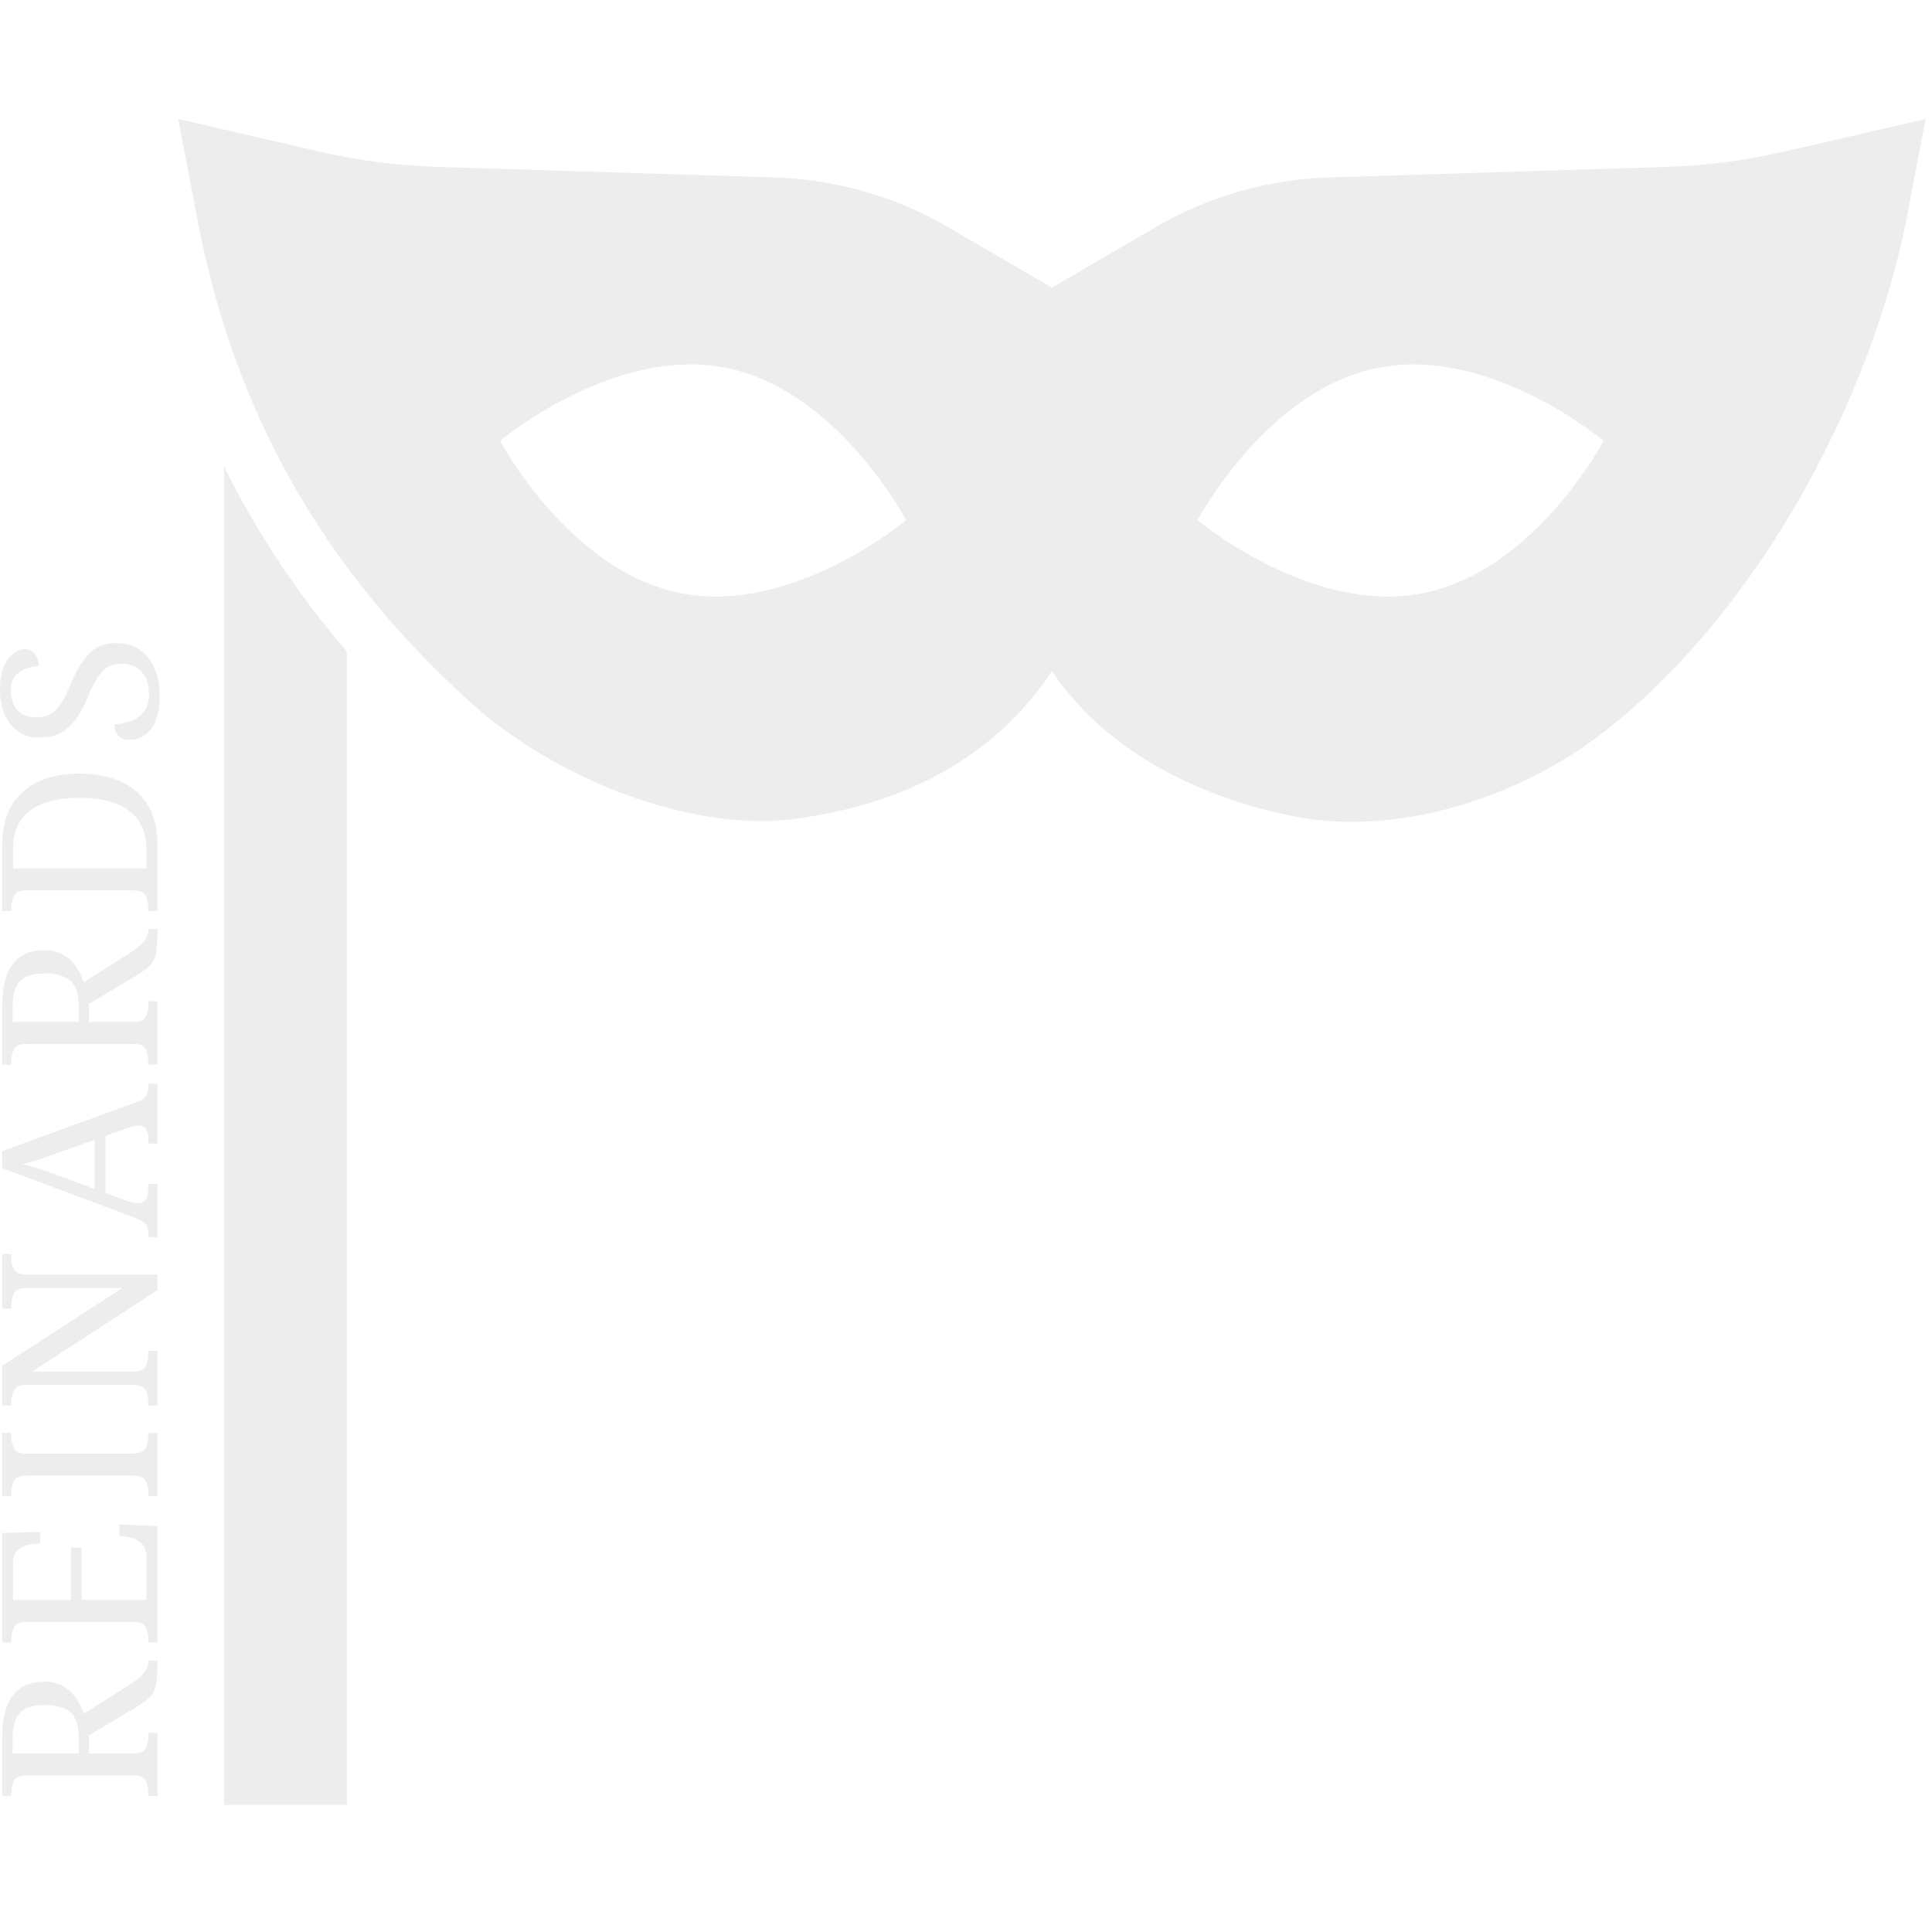
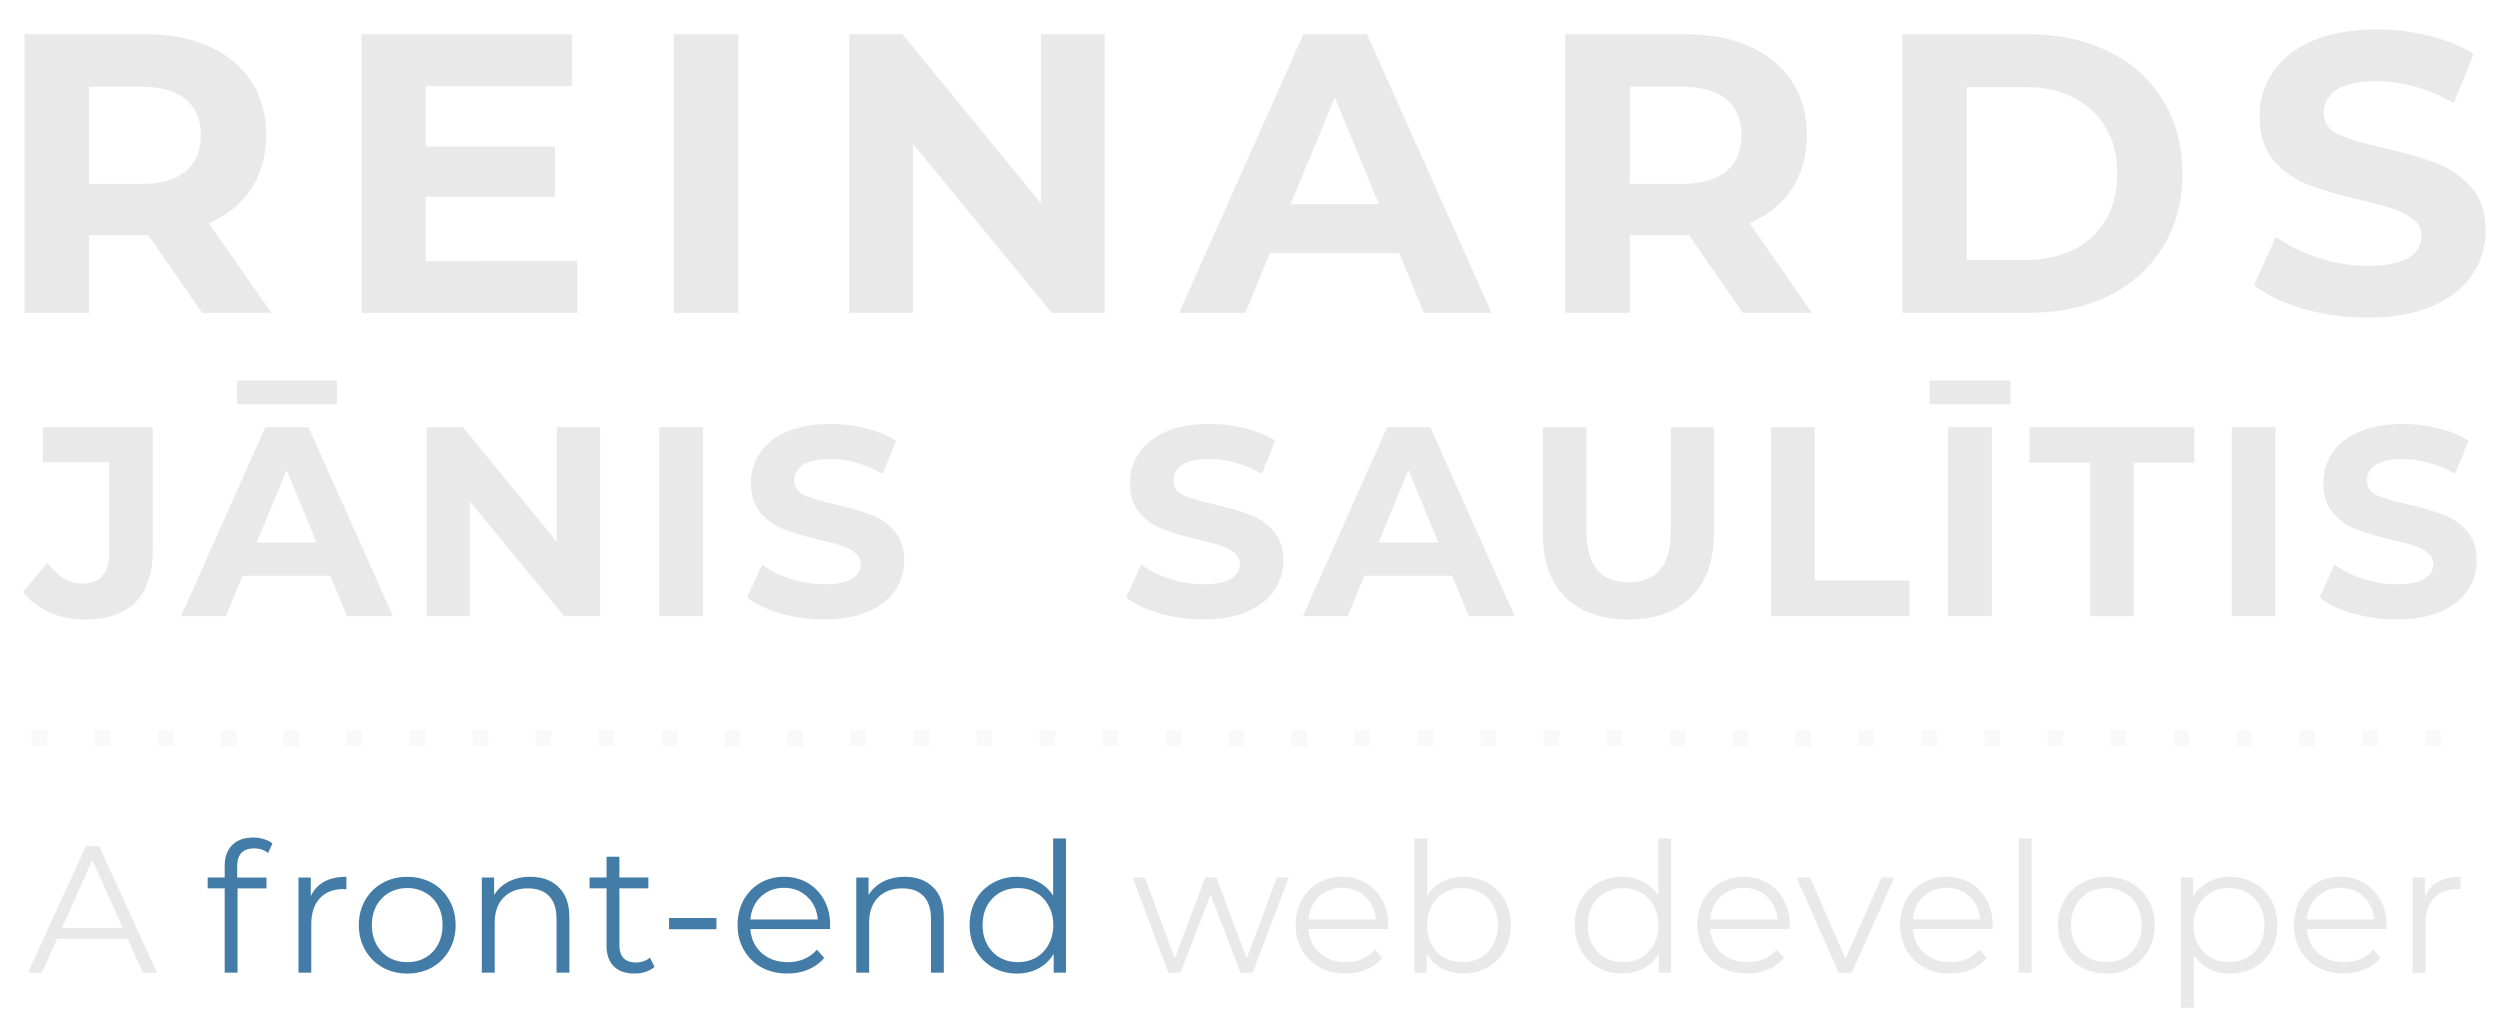
- <svg xmlns="http://www.w3.org/2000/svg" width="500" height="500" viewBox="0 0 500 500" id="svg2" version="1.1">
-   <defs id="defs4" />
-   <g id="layer1" transform="translate(0,-552.3622)">
-     <g id="g5095" transform="matrix(1.107992,0,0,1.107992,-43.14184,-93.12678)">
-       <g transform="matrix(14.32085,0,0,14.32085,51.91994,-14037.894)" id="g4468" style="fill:#EDEDED;fill-opacity:1">
-         <path style="fill:#EDEDED;fill-opacity:1;fill-rule:evenodd;stroke:none;stroke-width:1.002;stroke-linecap:round;stroke-linejoin:round;stroke-miterlimit:4;stroke-dasharray:none;stroke-opacity:1" id="path4470" d="m 2,1022.862 0.324,1.69 c 0.601,3.13 2.066,5.668 4.426,7.811 1.455,1.321 3.679,2.124 5.285,1.918 1.727,-0.222 3.264,-0.959 4.215,-2.418 0.94,1.429 2.706,2.187 4.215,2.418 1.616,0.221 3.473,-0.395 4.785,-1.418 2.543,-1.982 4.339,-5.416 4.93,-8.322 l 0.32,-1.678 -2.295,0.529 c -0.636,0.147 -1.284,0.232 -1.936,0.252 l -5.498,0.172 c -0.998,0.031 -1.973,0.311 -2.836,0.815 l -1.685,0.982 -1.685,-0.982 c -0.863,-0.503 -1.838,-0.783 -2.836,-0.815 l -5.498,-0.172 c -0.652,-0.02 -1.3,-0.105 -1.936,-0.252 z m 8.238,4.006 c 0.225,-0.01 0.455,0.01 0.684,0.051 1.829,0.357 2.951,2.486 2.951,2.486 0,0 -1.841,1.55 -3.67,1.193 -1.829,-0.357 -2.953,-2.486 -2.953,-2.486 0,0 1.41,-1.187 2.988,-1.244 z m 12.023,0 c 1.578,0.057 2.988,1.244 2.988,1.244 0,0 -1.124,2.129 -2.953,2.486 -1.829,0.357 -3.67,-1.193 -3.67,-1.193 0,0 1.124,-2.129 2.953,-2.486 0.229,-0.041 0.456,-0.061 0.682,-0.051 z" />
-         <path style="fill:#EDEDED;fill-opacity:1;fill-rule:evenodd;stroke:none;stroke-width:1px;stroke-linecap:butt;stroke-linejoin:miter;stroke-opacity:1" id="path4472" d="m 2.75,1028.536 0,21.826 2,0 0,-18.814 c -0.798,-0.93 -1.465,-1.933 -2,-3.012 z" />
-       </g>
-       <text transform="matrix(0,-1,1,0,0,0)" id="text5081" y="75.717" x="-1004.034" style="font-style:normal;font-variant:normal;font-weight:normal;font-stretch:normal;font-size:50.793px;line-height:125%;font-family:MathJax_Caligraphic;-inkscape-font-specification:MathJax_Caligraphic;letter-spacing:16.063px;word-spacing:0px;fill:#EDEDED;fill-opacity:1;stroke:none;stroke-width:1px;stroke-linecap:butt;stroke-linejoin:miter;stroke-opacity:1" xml:space="preserve">
-         <tspan style="font-style:normal;font-variant:normal;font-weight:normal;font-stretch:normal;font-family:'Noto Serif';-inkscape-font-specification:'Noto Serif';letter-spacing:2.54px;fill:#EDEDED;fill-opacity:1" y="75.717" x="-1004.034" id="tspan5083">REINARDS</tspan>
-       </text>
+ <svg xmlns="http://www.w3.org/2000/svg" width="300" height="122" viewBox="0 0 79.375 32.279" version="1.1" id="svg8">
+   <defs id="defs2" />
+   <g id="layer1" transform="translate(0,-264.7208)">
+     <g aria-label="REINARDS" style="font-style:normal;font-weight:normal;font-size:12.636px;line-height:1.25;font-family:sans-serif;letter-spacing:1.422px;word-spacing:0px;fill:#e9e9e9;fill-opacity:1;stroke:none;stroke-width:0.316" id="text817">
+       <path d="M 6.416,274.652 4.71,272.188 H 4.609 2.827 v 2.464 H 0.78 V 265.807 H 4.609 q 1.175,0 2.034,0.392 0.872,0.392 1.339,1.112 0.468,0.72 0.468,1.706 0,0.986 -0.48,1.706 -0.468,0.708 -1.339,1.087 l 1.984,2.843 z m -0.038,-5.636 q 0,-0.746 -0.48,-1.137 Q 5.418,267.475 4.495,267.475 H 2.827 v 3.083 h 1.668 q 0.922,0 1.403,-0.404 0.48,-0.404 0.48,-1.137 z" style="font-style:normal;font-variant:normal;font-weight:bold;font-stretch:normal;font-family:Montserrat;-inkscape-font-specification:'Montserrat Bold';letter-spacing:1.422px;fill:#e9e9e9;fill-opacity:1;stroke-width:0.316" id="path1055" />
+       <path d="m 18.331,273.01 v 1.643 h -6.849 v -8.845 h 6.685 v 1.643 h -4.65 v 1.921 h 4.107 v 1.592 h -4.107 v 2.047 z" style="font-style:normal;font-variant:normal;font-weight:bold;font-stretch:normal;font-family:Montserrat;-inkscape-font-specification:'Montserrat Bold';letter-spacing:1.422px;fill:#e9e9e9;fill-opacity:1;stroke-width:0.316" id="path1057" />
+       <path d="m 21.393,265.807 h 2.047 v 8.845 h -2.047 z" style="font-style:normal;font-variant:normal;font-weight:bold;font-stretch:normal;font-family:Montserrat;-inkscape-font-specification:'Montserrat Bold';letter-spacing:1.422px;fill:#e9e9e9;fill-opacity:1;stroke-width:0.316" id="path1059" />
+       <path d="m 35.074,265.807 v 8.845 h -1.681 l -4.41,-5.37 v 5.37 h -2.022 v -8.845 h 1.693 l 4.397,5.37 v -5.37 z" style="font-style:normal;font-variant:normal;font-weight:bold;font-stretch:normal;font-family:Montserrat;-inkscape-font-specification:'Montserrat Bold';letter-spacing:1.422px;fill:#e9e9e9;fill-opacity:1;stroke-width:0.316" id="path1061" />
+       <path d="m 44.426,272.757 h -4.107 l -0.783,1.895 h -2.098 l 3.943,-8.845 h 2.022 l 3.955,8.845 h -2.148 z m -0.644,-1.554 -1.403,-3.387 -1.403,3.387 z" style="font-style:normal;font-variant:normal;font-weight:bold;font-stretch:normal;font-family:Montserrat;-inkscape-font-specification:'Montserrat Bold';letter-spacing:1.422px;fill:#e9e9e9;fill-opacity:1;stroke-width:0.316" id="path1063" />
+       <path d="m 55.333,274.652 -1.706,-2.464 h -0.101 -1.782 v 2.464 h -2.047 v -8.845 h 3.829 q 1.175,0 2.034,0.392 0.872,0.392 1.339,1.112 0.468,0.72 0.468,1.706 0,0.986 -0.48,1.706 -0.468,0.708 -1.339,1.087 l 1.984,2.843 z m -0.038,-5.636 q 0,-0.746 -0.48,-1.137 -0.48,-0.404 -1.403,-0.404 h -1.668 v 3.083 h 1.668 q 0.922,0 1.403,-0.404 0.48,-0.404 0.48,-1.137 z" style="font-style:normal;font-variant:normal;font-weight:bold;font-stretch:normal;font-family:Montserrat;-inkscape-font-specification:'Montserrat Bold';letter-spacing:1.422px;fill:#e9e9e9;fill-opacity:1;stroke-width:0.316" id="path1065" />
+       <path d="m 60.398,265.807 h 4.018 q 1.441,0 2.54,0.556 1.112,0.543 1.719,1.542 0.619,0.998 0.619,2.325 0,1.327 -0.619,2.325 -0.607,0.998 -1.719,1.554 -1.099,0.543 -2.54,0.543 h -4.018 z m 3.917,7.165 q 1.327,0 2.11,-0.733 0.796,-0.746 0.796,-2.009 0,-1.264 -0.796,-1.997 -0.783,-0.746 -2.11,-0.746 h -1.87 v 5.484 z" style="font-style:normal;font-variant:normal;font-weight:bold;font-stretch:normal;font-family:Montserrat;-inkscape-font-specification:'Montserrat Bold';letter-spacing:1.422px;fill:#e9e9e9;fill-opacity:1;stroke-width:0.316" id="path1067" />
+       <path d="m 75.166,274.804 q -1.049,0 -2.034,-0.278 -0.973,-0.291 -1.567,-0.746 l 0.695,-1.542 q 0.569,0.417 1.352,0.67 0.783,0.253 1.567,0.253 0.872,0 1.289,-0.253 0.417,-0.265 0.417,-0.695 0,-0.316 -0.253,-0.518 -0.24,-0.215 -0.632,-0.341 -0.379,-0.126 -1.036,-0.278 -1.011,-0.24 -1.655,-0.48 -0.644,-0.24 -1.112,-0.771 -0.455,-0.531 -0.455,-1.415 0,-0.771 0.417,-1.39 0.417,-0.632 1.251,-0.998 0.847,-0.366 2.06,-0.366 0.847,0 1.655,0.202 0.809,0.202 1.415,0.581 l -0.632,1.554 q -1.226,-0.695 -2.451,-0.695 -0.859,0 -1.276,0.278 -0.404,0.278 -0.404,0.733 0,0.455 0.468,0.682 0.48,0.215 1.453,0.43 1.011,0.24 1.655,0.48 0.644,0.24 1.099,0.758 0.468,0.518 0.468,1.403 0,0.758 -0.43,1.39 -0.417,0.619 -1.264,0.986 -0.847,0.366 -2.06,0.366 z" style="font-style:normal;font-variant:normal;font-weight:bold;font-stretch:normal;font-family:Montserrat;-inkscape-font-specification:'Montserrat Bold';letter-spacing:1.422px;fill:#e9e9e9;fill-opacity:1;stroke-width:0.316" id="path1069" />
    </g>
+     <g aria-label="JĀNIS SAULĪTIS" style="font-style:normal;font-weight:normal;font-size:8.572px;line-height:1.25;font-family:sans-serif;letter-spacing:0.964px;word-spacing:3.234px;fill:#e9e9e9;fill-opacity:1;stroke:none;stroke-width:0.214" id="text821">
+       <path d="m 2.689,284.388 q -0.609,0 -1.123,-0.223 -0.506,-0.231 -0.831,-0.651 l 0.771,-0.926 q 0.489,0.66 1.114,0.66 0.849,0 0.849,-0.994 v -2.854 H 1.361 v -1.114 h 3.489 v 3.892 q 0,1.106 -0.549,1.663 -0.549,0.549 -1.612,0.549 z" style="font-style:normal;font-variant:normal;font-weight:bold;font-stretch:normal;font-family:Montserrat;-inkscape-font-specification:'Montserrat Bold';letter-spacing:0.45px;word-spacing:3.234px;fill:#e9e9e9;fill-opacity:1;stroke-width:0.214" id="path1028" />
+       <path d="M 10.489,283 H 7.703 l -0.531,1.286 H 5.749 l 2.674,-6 h 1.372 l 2.683,6 h -1.457 z m -0.437,-1.054 -0.951,-2.297 -0.951,2.297 z m -2.529,-5.143 h 3.172 v 0.754 H 7.523 Z" style="font-style:normal;font-variant:normal;font-weight:bold;font-stretch:normal;font-family:Montserrat;-inkscape-font-specification:'Montserrat Bold';letter-spacing:0.45px;word-spacing:3.234px;fill:#e9e9e9;fill-opacity:1;stroke-width:0.214" id="path1030" />
+       <path d="m 19.053,278.285 v 6 h -1.14 l -2.992,-3.643 v 3.643 h -1.372 v -6 h 1.149 l 2.983,3.643 v -3.643 z" style="font-style:normal;font-variant:normal;font-weight:bold;font-stretch:normal;font-family:Montserrat;-inkscape-font-specification:'Montserrat Bold';letter-spacing:0.45px;word-spacing:3.234px;fill:#e9e9e9;fill-opacity:1;stroke-width:0.214" id="path1032" />
+       <path d="m 20.931,278.285 h 1.389 v 6 H 20.931 Z" style="font-style:normal;font-variant:normal;font-weight:bold;font-stretch:normal;font-family:Montserrat;-inkscape-font-specification:'Montserrat Bold';letter-spacing:0.45px;word-spacing:3.234px;fill:#e9e9e9;fill-opacity:1;stroke-width:0.214" id="path1034" />
+       <path d="m 26.165,284.388 q -0.711,0 -1.38,-0.189 -0.66,-0.197 -1.063,-0.506 l 0.471,-1.046 q 0.386,0.283 0.917,0.454 0.531,0.171 1.063,0.171 0.591,0 0.874,-0.171 0.283,-0.18 0.283,-0.471 0,-0.214 -0.171,-0.351 -0.163,-0.146 -0.429,-0.231 -0.257,-0.086 -0.703,-0.189 -0.686,-0.163 -1.123,-0.326 -0.437,-0.163 -0.754,-0.523 -0.309,-0.36 -0.309,-0.96 0,-0.523 0.283,-0.943 0.283,-0.429 0.849,-0.677 0.574,-0.249 1.397,-0.249 0.574,0 1.123,0.137 0.549,0.137 0.96,0.394 l -0.429,1.054 q -0.831,-0.471 -1.663,-0.471 -0.583,0 -0.866,0.189 -0.274,0.189 -0.274,0.497 0,0.309 0.317,0.463 0.326,0.146 0.986,0.291 0.686,0.163 1.123,0.326 0.437,0.163 0.746,0.514 0.317,0.351 0.317,0.951 0,0.514 -0.291,0.943 -0.283,0.42 -0.857,0.669 -0.574,0.249 -1.397,0.249 z" style="font-style:normal;font-variant:normal;font-weight:bold;font-stretch:normal;font-family:Montserrat;-inkscape-font-specification:'Montserrat Bold';letter-spacing:0.45px;word-spacing:3.234px;fill:#e9e9e9;fill-opacity:1;stroke-width:0.214" id="path1036" />
+       <path d="m 38.201,284.388 q -0.711,0 -1.38,-0.189 -0.66,-0.197 -1.063,-0.506 l 0.471,-1.046 q 0.386,0.283 0.917,0.454 0.531,0.171 1.063,0.171 0.591,0 0.874,-0.171 0.283,-0.18 0.283,-0.471 0,-0.214 -0.171,-0.351 -0.163,-0.146 -0.429,-0.231 -0.257,-0.086 -0.703,-0.189 -0.686,-0.163 -1.123,-0.326 -0.437,-0.163 -0.754,-0.523 -0.309,-0.36 -0.309,-0.96 0,-0.523 0.283,-0.943 0.283,-0.429 0.849,-0.677 0.574,-0.249 1.397,-0.249 0.574,0 1.123,0.137 0.549,0.137 0.96,0.394 l -0.429,1.054 q -0.831,-0.471 -1.663,-0.471 -0.583,0 -0.866,0.189 -0.274,0.189 -0.274,0.497 0,0.309 0.317,0.463 0.326,0.146 0.986,0.291 0.686,0.163 1.123,0.326 0.437,0.163 0.746,0.514 0.317,0.351 0.317,0.951 0,0.514 -0.291,0.943 -0.283,0.42 -0.857,0.669 -0.574,0.249 -1.397,0.249 z" style="font-style:normal;font-variant:normal;font-weight:bold;font-stretch:normal;font-family:Montserrat;-inkscape-font-specification:'Montserrat Bold';letter-spacing:0.45px;word-spacing:3.234px;fill:#e9e9e9;fill-opacity:1;stroke-width:0.214" id="path1038" />
+       <path d="m 46.106,283 h -2.786 l -0.531,1.286 h -1.423 l 2.674,-6 h 1.372 l 2.683,6 h -1.457 z m -0.437,-1.054 -0.951,-2.297 -0.951,2.297 z" style="font-style:normal;font-variant:normal;font-weight:bold;font-stretch:normal;font-family:Montserrat;-inkscape-font-specification:'Montserrat Bold';letter-spacing:0.45px;word-spacing:3.234px;fill:#e9e9e9;fill-opacity:1;stroke-width:0.214" id="path1040" />
+       <path d="m 51.699,284.388 q -1.286,0 -2.006,-0.711 -0.711,-0.711 -0.711,-2.032 v -3.36 h 1.389 v 3.309 q 0,1.612 1.337,1.612 0.651,0 0.994,-0.386 0.343,-0.394 0.343,-1.226 v -3.309 h 1.372 v 3.36 q 0,1.32 -0.72,2.032 -0.711,0.711 -1.997,0.711 z" style="font-style:normal;font-variant:normal;font-weight:bold;font-stretch:normal;font-family:Montserrat;-inkscape-font-specification:'Montserrat Bold';letter-spacing:0.45px;word-spacing:3.234px;fill:#e9e9e9;fill-opacity:1;stroke-width:0.214" id="path1042" />
+       <path d="m 56.23,278.285 h 1.389 v 4.869 h 3.009 v 1.131 h -4.397 z" style="font-style:normal;font-variant:normal;font-weight:bold;font-stretch:normal;font-family:Montserrat;-inkscape-font-specification:'Montserrat Bold';letter-spacing:0.45px;word-spacing:3.234px;fill:#e9e9e9;fill-opacity:1;stroke-width:0.214" id="path1044" />
+       <path d="m 61.853,278.285 h 1.389 v 6 h -1.389 z m -0.591,-1.483 h 2.572 v 0.754 h -2.572 z" style="font-style:normal;font-variant:normal;font-weight:bold;font-stretch:normal;font-family:Montserrat;-inkscape-font-specification:'Montserrat Bold';letter-spacing:0.45px;word-spacing:3.234px;fill:#e9e9e9;fill-opacity:1;stroke-width:0.214" id="path1046" />
+       <path d="m 66.359,279.417 h -1.92 v -1.131 h 5.229 v 1.131 h -1.92 v 4.869 h -1.389 z" style="font-style:normal;font-variant:normal;font-weight:bold;font-stretch:normal;font-family:Montserrat;-inkscape-font-specification:'Montserrat Bold';letter-spacing:0.45px;word-spacing:3.234px;fill:#e9e9e9;fill-opacity:1;stroke-width:0.214" id="path1048" />
+       <path d="m 70.856,278.285 h 1.389 v 6 h -1.389 z" style="font-style:normal;font-variant:normal;font-weight:bold;font-stretch:normal;font-family:Montserrat;-inkscape-font-specification:'Montserrat Bold';letter-spacing:0.45px;word-spacing:3.234px;fill:#e9e9e9;fill-opacity:1;stroke-width:0.214" id="path1050" />
+       <path d="m 76.09,284.388 q -0.711,0 -1.38,-0.189 -0.66,-0.197 -1.063,-0.506 l 0.471,-1.046 q 0.386,0.283 0.917,0.454 0.531,0.171 1.063,0.171 0.591,0 0.874,-0.171 0.283,-0.18 0.283,-0.471 0,-0.214 -0.171,-0.351 -0.163,-0.146 -0.429,-0.231 -0.257,-0.086 -0.703,-0.189 -0.686,-0.163 -1.123,-0.326 -0.437,-0.163 -0.754,-0.523 -0.309,-0.36 -0.309,-0.96 0,-0.523 0.283,-0.943 0.283,-0.429 0.849,-0.677 0.574,-0.249 1.397,-0.249 0.574,0 1.123,0.137 0.549,0.137 0.96,0.394 l -0.429,1.054 q -0.831,-0.471 -1.663,-0.471 -0.583,0 -0.866,0.189 -0.274,0.189 -0.274,0.497 0,0.309 0.317,0.463 0.326,0.146 0.986,0.291 0.686,0.163 1.123,0.326 0.437,0.163 0.746,0.514 0.317,0.351 0.317,0.951 0,0.514 -0.291,0.943 -0.283,0.42 -0.857,0.669 -0.574,0.249 -1.397,0.249 z" style="font-style:normal;font-variant:normal;font-weight:bold;font-stretch:normal;font-family:Montserrat;-inkscape-font-specification:'Montserrat Bold';letter-spacing:0.45px;word-spacing:3.234px;fill:#e9e9e9;fill-opacity:1;stroke-width:0.214" id="path1052" />
+     </g>
+     <path style="fill:none;stroke:#f9f9f9;stroke-width:0.5;stroke-linecap:butt;stroke-linejoin:miter;stroke-miterlimit:4;stroke-dasharray:0.5, 1.5;stroke-dashoffset:0;stroke-opacity:1" d="M 1.002,288.158 H 78.51" id="path845" />
+     <path id="path983" style="font-style:normal;font-variant:normal;font-weight:normal;font-stretch:normal;font-size:medium;line-height:1.25;font-family:Montserrat;-inkscape-font-specification:Montserrat;letter-spacing:0px;word-spacing:0px;fill:#e9e9e9;fill-opacity:1;stroke:none;stroke-width:0.144" d="M 4.053,294.528 H 1.814 l -0.482,1.074 H 0.889 L 2.727,291.582 h 0.419 l 1.838,4.02 H 4.536 Z m -0.155,-0.345 -0.965,-2.159 -0.965,2.159 z" />
+     <path id="path985" style="font-style:normal;font-weight:normal;font-size:medium;line-height:1.25;font-family:sans-serif;letter-spacing:0.646px;word-spacing:2.167px;fill:#437ca6;fill-opacity:1;stroke:none;stroke-width:0.144" d="m 8.065,291.657 q -0.264,0 -0.402,0.144 -0.132,0.144 -0.132,0.425 v 0.356 h 0.93 v 0.345 H 7.542 v 2.676 H 7.134 V 292.926 H 6.594 v -0.345 h 0.54 v -0.373 q 0,-0.413 0.235,-0.655 0.241,-0.241 0.678,-0.241 0.172,0 0.333,0.052 0.161,0.046 0.27,0.138 l -0.138,0.304 q -0.178,-0.149 -0.448,-0.149 z" />
+     <path id="path987" style="font-style:normal;font-weight:normal;font-size:medium;line-height:1.25;font-family:sans-serif;letter-spacing:0.646px;word-spacing:2.167px;fill:#437ca6;fill-opacity:1;stroke:none;stroke-width:0.144" d="m 9.867,293.173 q 0.144,-0.304 0.425,-0.459 0.287,-0.155 0.706,-0.155 v 0.396 l -0.098,-0.006 q -0.477,0 -0.747,0.293 -0.27,0.293 -0.27,0.821 v 1.539 H 9.477 v -3.02 h 0.39 z" />
+     <path id="path989" style="font-style:normal;font-weight:normal;font-size:medium;line-height:1.25;font-family:sans-serif;letter-spacing:0.646px;word-spacing:2.167px;fill:#437ca6;fill-opacity:1;stroke:none;stroke-width:0.144" d="m 12.932,295.631 q -0.436,0 -0.787,-0.195 -0.35,-0.201 -0.551,-0.551 -0.201,-0.35 -0.201,-0.792 0,-0.442 0.201,-0.792 0.201,-0.35 0.551,-0.546 0.35,-0.195 0.787,-0.195 0.436,0 0.787,0.195 0.35,0.195 0.546,0.546 0.201,0.35 0.201,0.792 0,0.442 -0.201,0.792 -0.195,0.35 -0.546,0.551 -0.35,0.195 -0.787,0.195 z m 0,-0.362 q 0.322,0 0.574,-0.144 0.258,-0.149 0.402,-0.419 0.144,-0.27 0.144,-0.614 0,-0.345 -0.144,-0.614 -0.144,-0.27 -0.402,-0.413 -0.253,-0.149 -0.574,-0.149 -0.322,0 -0.58,0.149 -0.253,0.144 -0.402,0.413 -0.144,0.27 -0.144,0.614 0,0.345 0.144,0.614 0.149,0.27 0.402,0.419 0.258,0.144 0.58,0.144 z" />
+     <path id="path991" style="font-style:normal;font-weight:normal;font-size:medium;line-height:1.25;font-family:sans-serif;letter-spacing:0.646px;word-spacing:2.167px;fill:#437ca6;fill-opacity:1;stroke:none;stroke-width:0.144" d="m 16.837,292.559 q 0.568,0 0.902,0.333 0.339,0.327 0.339,0.959 v 1.751 h -0.408 v -1.711 q 0,-0.471 -0.235,-0.718 -0.235,-0.247 -0.672,-0.247 -0.488,0 -0.775,0.293 -0.281,0.287 -0.281,0.798 v 1.585 H 15.298 v -3.02 h 0.39 v 0.557 q 0.167,-0.276 0.459,-0.425 0.299,-0.155 0.689,-0.155 z" />
+     <path id="path993" style="font-style:normal;font-weight:normal;font-size:medium;line-height:1.25;font-family:sans-serif;letter-spacing:0.646px;word-spacing:2.167px;fill:#437ca6;fill-opacity:1;stroke:none;stroke-width:0.144" d="m 20.78,295.418 q -0.115,0.103 -0.287,0.161 -0.167,0.052 -0.35,0.052 -0.425,0 -0.655,-0.23 -0.23,-0.23 -0.23,-0.649 v -1.826 h -0.54 v -0.345 h 0.54 v -0.66 h 0.408 v 0.66 h 0.919 v 0.345 h -0.919 v 1.803 q 0,0.27 0.132,0.413 0.138,0.138 0.39,0.138 0.126,0 0.241,-0.04 0.121,-0.04 0.207,-0.115 z" />
+     <path id="path995" style="font-style:normal;font-weight:normal;font-size:medium;line-height:1.25;font-family:sans-serif;letter-spacing:0.646px;word-spacing:2.167px;fill:#437ca6;fill-opacity:1;stroke:none;stroke-width:0.144" d="m 21.242,293.868 h 1.505 v 0.356 h -1.505 z" />
+     <path id="path997" style="font-style:normal;font-weight:normal;font-size:medium;line-height:1.25;font-family:sans-serif;letter-spacing:0.646px;word-spacing:2.167px;fill:#437ca6;fill-opacity:1;stroke:none;stroke-width:0.144" d="m 26.351,294.218 h -2.527 q 0.034,0.471 0.362,0.764 0.327,0.287 0.827,0.287 0.281,0 0.517,-0.098 0.235,-0.103 0.408,-0.299 l 0.23,0.264 q -0.201,0.241 -0.505,0.368 -0.299,0.126 -0.66,0.126 -0.465,0 -0.827,-0.195 -0.356,-0.201 -0.557,-0.551 -0.201,-0.35 -0.201,-0.792 0,-0.442 0.189,-0.792 0.195,-0.35 0.528,-0.546 0.339,-0.195 0.758,-0.195 0.419,0 0.752,0.195 0.333,0.195 0.523,0.546 0.189,0.345 0.189,0.792 z m -1.459,-1.309 q -0.436,0 -0.735,0.281 -0.293,0.276 -0.333,0.724 h 2.142 q -0.04,-0.448 -0.339,-0.724 -0.293,-0.281 -0.735,-0.281 z" />
+     <path id="path999" style="font-style:normal;font-weight:normal;font-size:medium;line-height:1.25;font-family:sans-serif;letter-spacing:0.646px;word-spacing:2.167px;fill:#437ca6;fill-opacity:1;stroke:none;stroke-width:0.144" d="m 28.725,292.559 q 0.568,0 0.902,0.333 0.339,0.327 0.339,0.959 v 1.751 h -0.408 v -1.711 q 0,-0.471 -0.235,-0.718 -0.235,-0.247 -0.672,-0.247 -0.488,0 -0.775,0.293 -0.281,0.287 -0.281,0.798 v 1.585 h -0.408 v -3.02 h 0.39 v 0.557 q 0.167,-0.276 0.459,-0.425 0.299,-0.155 0.689,-0.155 z" />
+     <path id="path1001" style="font-style:normal;font-weight:normal;font-size:medium;line-height:1.25;font-family:sans-serif;letter-spacing:0.646px;word-spacing:2.167px;fill:#437ca6;fill-opacity:1;stroke:none;stroke-width:0.144" d="m 33.845,291.341 v 4.261 h -0.39 v -0.597 q -0.184,0.304 -0.488,0.465 -0.299,0.161 -0.678,0.161 -0.425,0 -0.769,-0.195 -0.345,-0.195 -0.54,-0.546 -0.195,-0.35 -0.195,-0.798 0,-0.448 0.195,-0.798 0.195,-0.35 0.54,-0.54 0.345,-0.195 0.769,-0.195 0.368,0 0.66,0.155 0.299,0.149 0.488,0.442 v -1.815 z m -1.522,3.928 q 0.316,0 0.568,-0.144 0.258,-0.149 0.402,-0.419 0.149,-0.27 0.149,-0.614 0,-0.345 -0.149,-0.614 -0.144,-0.27 -0.402,-0.413 -0.253,-0.149 -0.568,-0.149 -0.322,0 -0.58,0.149 -0.253,0.144 -0.402,0.413 -0.144,0.27 -0.144,0.614 0,0.345 0.144,0.614 0.149,0.27 0.402,0.419 0.258,0.144 0.58,0.144 z" />
+     <path id="path1003" style="font-style:normal;font-variant:normal;font-weight:normal;font-stretch:normal;font-size:medium;line-height:1.25;font-family:Montserrat;-inkscape-font-specification:Montserrat;letter-spacing:0px;word-spacing:0px;fill:#e9e9e9;fill-opacity:1;stroke:none;stroke-width:0.144" d="m 40.917,292.582 -1.143,3.02 h -0.385 l -0.953,-2.475 -0.953,2.475 h -0.385 l -1.137,-3.02 h 0.39 l 0.947,2.567 0.97,-2.567 h 0.35 l 0.965,2.567 0.959,-2.567 z" />
+     <path id="path1005" style="font-style:normal;font-variant:normal;font-weight:normal;font-stretch:normal;font-size:medium;line-height:1.25;font-family:Montserrat;-inkscape-font-specification:Montserrat;letter-spacing:0px;word-spacing:0px;fill:#e9e9e9;fill-opacity:1;stroke:none;stroke-width:0.144" d="m 44.071,294.218 h -2.527 q 0.034,0.471 0.362,0.764 0.327,0.287 0.827,0.287 0.281,0 0.517,-0.098 0.235,-0.103 0.408,-0.299 l 0.23,0.264 q -0.201,0.241 -0.505,0.368 -0.299,0.126 -0.66,0.126 -0.465,0 -0.827,-0.195 -0.356,-0.201 -0.557,-0.551 -0.201,-0.35 -0.201,-0.792 0,-0.442 0.189,-0.792 0.195,-0.35 0.528,-0.546 0.339,-0.195 0.758,-0.195 0.419,0 0.752,0.195 0.333,0.195 0.523,0.546 0.189,0.345 0.189,0.792 z m -1.459,-1.309 q -0.436,0 -0.735,0.281 -0.293,0.276 -0.333,0.724 h 2.142 q -0.04,-0.448 -0.339,-0.724 -0.293,-0.281 -0.735,-0.281 z" />
+     <path id="path1007" style="font-style:normal;font-variant:normal;font-weight:normal;font-stretch:normal;font-size:medium;line-height:1.25;font-family:Montserrat;-inkscape-font-specification:Montserrat;letter-spacing:0px;word-spacing:0px;fill:#e9e9e9;fill-opacity:1;stroke:none;stroke-width:0.144" d="m 46.463,292.559 q 0.425,0 0.769,0.195 0.345,0.19 0.54,0.54 0.195,0.35 0.195,0.798 0,0.448 -0.195,0.798 -0.195,0.35 -0.54,0.546 -0.345,0.195 -0.769,0.195 -0.379,0 -0.683,-0.161 -0.299,-0.161 -0.482,-0.465 v 0.597 h -0.39 v -4.261 h 0.408 v 1.815 q 0.189,-0.293 0.482,-0.442 0.299,-0.155 0.666,-0.155 z m -0.029,2.71 q 0.316,0 0.574,-0.144 0.258,-0.149 0.402,-0.419 0.149,-0.27 0.149,-0.614 0,-0.345 -0.149,-0.614 -0.144,-0.27 -0.402,-0.413 -0.258,-0.149 -0.574,-0.149 -0.322,0 -0.58,0.149 -0.253,0.144 -0.402,0.413 -0.144,0.27 -0.144,0.614 0,0.345 0.144,0.614 0.149,0.27 0.402,0.419 0.258,0.144 0.58,0.144 z" />
+     <path id="path1009" style="font-style:normal;font-variant:normal;font-weight:normal;font-stretch:normal;font-size:medium;line-height:1.25;font-family:Montserrat;-inkscape-font-specification:Montserrat;letter-spacing:0px;word-spacing:0px;fill:#e9e9e9;fill-opacity:1;stroke:none;stroke-width:0.144" d="m 53.058,291.341 v 4.261 H 52.667 v -0.597 q -0.184,0.304 -0.488,0.465 -0.299,0.161 -0.678,0.161 -0.425,0 -0.769,-0.195 -0.345,-0.195 -0.54,-0.546 -0.195,-0.35 -0.195,-0.798 0,-0.448 0.195,-0.798 0.195,-0.35 0.54,-0.54 0.345,-0.195 0.769,-0.195 0.368,0 0.66,0.155 0.299,0.149 0.488,0.442 v -1.815 z m -1.522,3.928 q 0.316,0 0.568,-0.144 0.258,-0.149 0.402,-0.419 0.149,-0.27 0.149,-0.614 0,-0.345 -0.149,-0.614 -0.144,-0.27 -0.402,-0.413 -0.253,-0.149 -0.568,-0.149 -0.322,0 -0.58,0.149 -0.253,0.144 -0.402,0.413 -0.144,0.27 -0.144,0.614 0,0.345 0.144,0.614 0.149,0.27 0.402,0.419 0.258,0.144 0.58,0.144 z" />
+     <path id="path1011" style="font-style:normal;font-variant:normal;font-weight:normal;font-stretch:normal;font-size:medium;line-height:1.25;font-family:Montserrat;-inkscape-font-specification:Montserrat;letter-spacing:0px;word-spacing:0px;fill:#e9e9e9;fill-opacity:1;stroke:none;stroke-width:0.144" d="m 56.823,294.218 h -2.527 q 0.034,0.471 0.362,0.764 0.327,0.287 0.827,0.287 0.281,0 0.517,-0.098 0.235,-0.103 0.408,-0.299 l 0.23,0.264 q -0.201,0.241 -0.505,0.368 -0.299,0.126 -0.66,0.126 -0.465,0 -0.827,-0.195 -0.356,-0.201 -0.557,-0.551 -0.201,-0.35 -0.201,-0.792 0,-0.442 0.189,-0.792 0.195,-0.35 0.528,-0.546 0.339,-0.195 0.758,-0.195 0.419,0 0.752,0.195 0.333,0.195 0.523,0.546 0.189,0.345 0.189,0.792 z m -1.459,-1.309 q -0.436,0 -0.735,0.281 -0.293,0.276 -0.333,0.724 h 2.142 q -0.04,-0.448 -0.339,-0.724 -0.293,-0.281 -0.735,-0.281 z" />
+     <path id="path1013" style="font-style:normal;font-variant:normal;font-weight:normal;font-stretch:normal;font-size:medium;line-height:1.25;font-family:Montserrat;-inkscape-font-specification:Montserrat;letter-spacing:0px;word-spacing:0px;fill:#e9e9e9;fill-opacity:1;stroke:none;stroke-width:0.144" d="m 60.141,292.582 -1.344,3.02 h -0.419 l -1.338,-3.02 h 0.425 l 1.131,2.573 1.143,-2.573 z" />
+     <path id="path1015" style="font-style:normal;font-variant:normal;font-weight:normal;font-stretch:normal;font-size:medium;line-height:1.25;font-family:Montserrat;-inkscape-font-specification:Montserrat;letter-spacing:0px;word-spacing:0px;fill:#e9e9e9;fill-opacity:1;stroke:none;stroke-width:0.144" d="m 63.261,294.218 h -2.527 q 0.034,0.471 0.362,0.764 0.327,0.287 0.827,0.287 0.281,0 0.517,-0.098 0.235,-0.103 0.408,-0.299 l 0.23,0.264 q -0.201,0.241 -0.505,0.368 -0.299,0.126 -0.66,0.126 -0.465,0 -0.827,-0.195 -0.356,-0.201 -0.557,-0.551 -0.201,-0.35 -0.201,-0.792 0,-0.442 0.189,-0.792 0.195,-0.35 0.528,-0.546 0.339,-0.195 0.758,-0.195 0.419,0 0.752,0.195 0.333,0.195 0.523,0.546 0.189,0.345 0.189,0.792 z m -1.459,-1.309 q -0.436,0 -0.735,0.281 -0.293,0.276 -0.333,0.724 h 2.142 q -0.04,-0.448 -0.339,-0.724 -0.293,-0.281 -0.735,-0.281 z" />
+     <path id="path1017" style="font-style:normal;font-variant:normal;font-weight:normal;font-stretch:normal;font-size:medium;line-height:1.25;font-family:Montserrat;-inkscape-font-specification:Montserrat;letter-spacing:0px;word-spacing:0px;fill:#e9e9e9;fill-opacity:1;stroke:none;stroke-width:0.144" d="m 64.097,291.341 h 0.408 v 4.261 H 64.097 Z" />
+     <path id="path1019" style="font-style:normal;font-variant:normal;font-weight:normal;font-stretch:normal;font-size:medium;line-height:1.25;font-family:Montserrat;-inkscape-font-specification:Montserrat;letter-spacing:0px;word-spacing:0px;fill:#e9e9e9;fill-opacity:1;stroke:none;stroke-width:0.144" d="m 66.879,295.631 q -0.436,0 -0.787,-0.195 -0.35,-0.201 -0.551,-0.551 -0.201,-0.35 -0.201,-0.792 0,-0.442 0.201,-0.792 0.201,-0.35 0.551,-0.546 0.35,-0.195 0.787,-0.195 0.436,0 0.787,0.195 0.35,0.195 0.546,0.546 0.201,0.35 0.201,0.792 0,0.442 -0.201,0.792 -0.195,0.35 -0.546,0.551 -0.35,0.195 -0.787,0.195 z m 0,-0.362 q 0.322,0 0.574,-0.144 0.258,-0.149 0.402,-0.419 0.144,-0.27 0.144,-0.614 0,-0.345 -0.144,-0.614 -0.144,-0.27 -0.402,-0.413 -0.253,-0.149 -0.574,-0.149 -0.322,0 -0.58,0.149 -0.253,0.144 -0.402,0.413 -0.144,0.27 -0.144,0.614 0,0.345 0.144,0.614 0.149,0.27 0.402,0.419 0.258,0.144 0.58,0.144 z" />
+     <path id="path1021" style="font-style:normal;font-variant:normal;font-weight:normal;font-stretch:normal;font-size:medium;line-height:1.25;font-family:Montserrat;-inkscape-font-specification:Montserrat;letter-spacing:0px;word-spacing:0px;fill:#e9e9e9;fill-opacity:1;stroke:none;stroke-width:0.144" d="m 70.801,292.559 q 0.425,0 0.769,0.195 0.345,0.19 0.54,0.54 0.195,0.35 0.195,0.798 0,0.454 -0.195,0.804 -0.195,0.35 -0.54,0.546 -0.339,0.19 -0.769,0.19 -0.368,0 -0.666,-0.149 -0.293,-0.155 -0.482,-0.448 v 1.683 H 69.245 v -4.135 h 0.39 v 0.597 q 0.184,-0.299 0.482,-0.459 0.304,-0.161 0.683,-0.161 z m -0.029,2.71 q 0.316,0 0.574,-0.144 0.258,-0.149 0.402,-0.419 0.149,-0.27 0.149,-0.614 0,-0.345 -0.149,-0.609 -0.144,-0.27 -0.402,-0.419 -0.258,-0.149 -0.574,-0.149 -0.322,0 -0.58,0.149 -0.253,0.149 -0.402,0.419 -0.144,0.264 -0.144,0.609 0,0.345 0.144,0.614 0.149,0.27 0.402,0.419 0.258,0.144 0.58,0.144 z" />
+     <path id="path1023" style="font-style:normal;font-variant:normal;font-weight:normal;font-stretch:normal;font-size:medium;line-height:1.25;font-family:Montserrat;-inkscape-font-specification:Montserrat;letter-spacing:0px;word-spacing:0px;fill:#e9e9e9;fill-opacity:1;stroke:none;stroke-width:0.144" d="M 75.766,294.218 H 73.24 q 0.034,0.471 0.362,0.764 0.327,0.287 0.827,0.287 0.281,0 0.517,-0.098 0.235,-0.103 0.408,-0.299 l 0.23,0.264 q -0.201,0.241 -0.505,0.368 -0.299,0.126 -0.66,0.126 -0.465,0 -0.827,-0.195 -0.356,-0.201 -0.557,-0.551 -0.201,-0.35 -0.201,-0.792 0,-0.442 0.189,-0.792 0.195,-0.35 0.528,-0.546 0.339,-0.195 0.758,-0.195 0.419,0 0.752,0.195 0.333,0.195 0.523,0.546 0.189,0.345 0.189,0.792 z m -1.459,-1.309 q -0.436,0 -0.735,0.281 -0.293,0.276 -0.333,0.724 h 2.142 q -0.04,-0.448 -0.339,-0.724 -0.293,-0.281 -0.735,-0.281 z" />
+     <path id="path1025" style="font-style:normal;font-variant:normal;font-weight:normal;font-stretch:normal;font-size:medium;line-height:1.25;font-family:Montserrat;-inkscape-font-specification:Montserrat;letter-spacing:0px;word-spacing:0px;fill:#e9e9e9;fill-opacity:1;stroke:none;stroke-width:0.144" d="m 76.992,293.173 q 0.144,-0.304 0.425,-0.459 0.287,-0.155 0.706,-0.155 v 0.396 l -0.098,-0.006 q -0.477,0 -0.747,0.293 -0.27,0.293 -0.27,0.821 v 1.539 h -0.408 v -3.02 h 0.39 z" />
  </g>
</svg>
